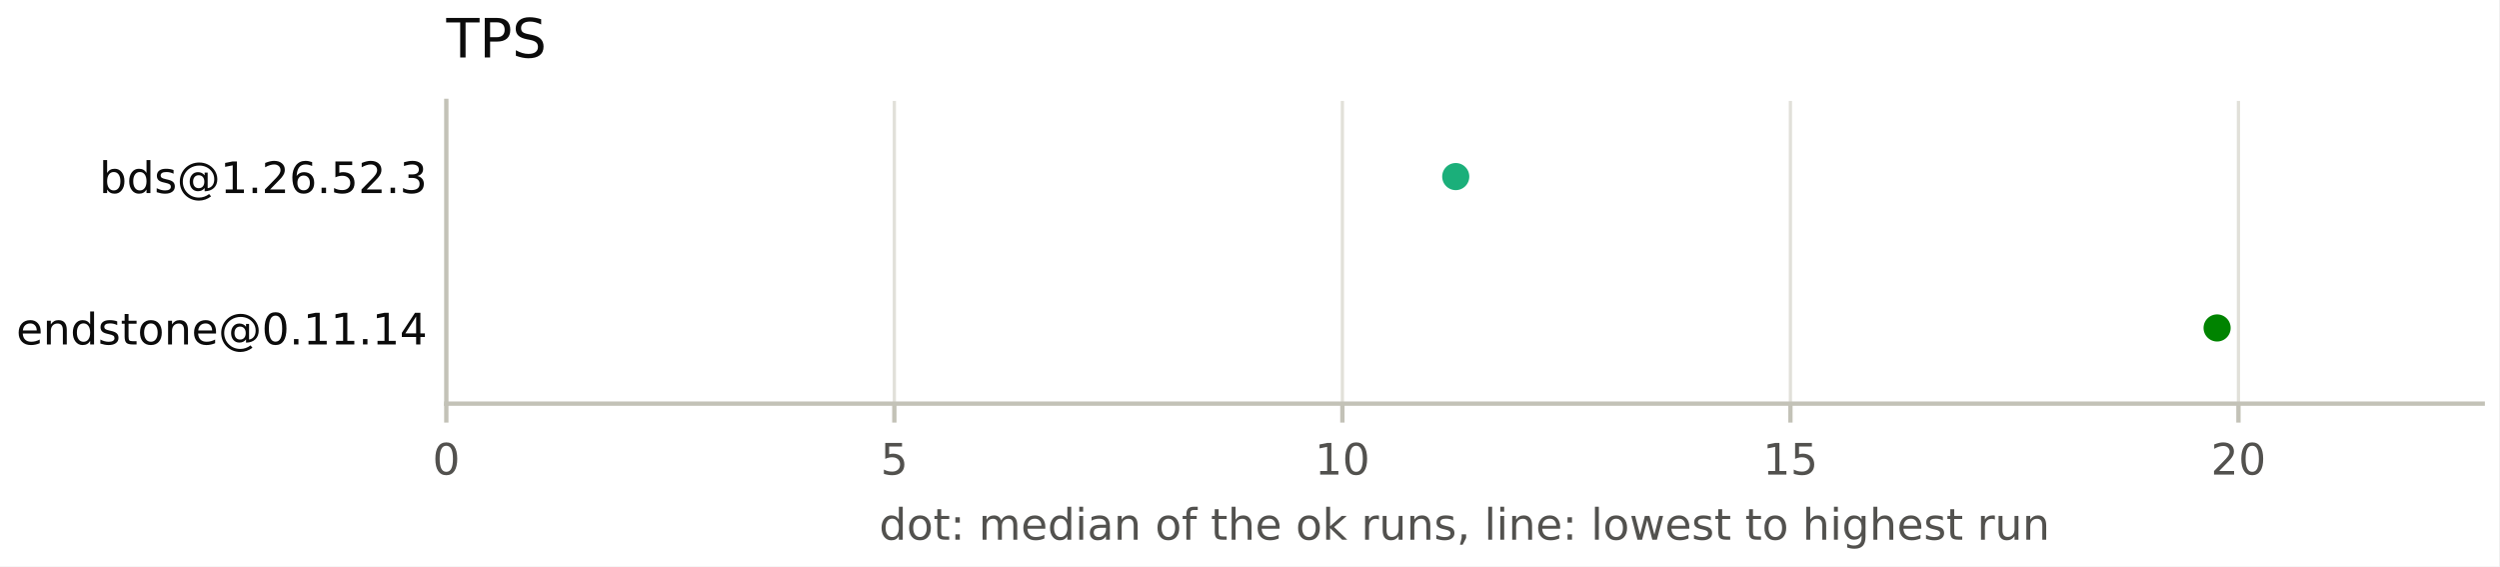
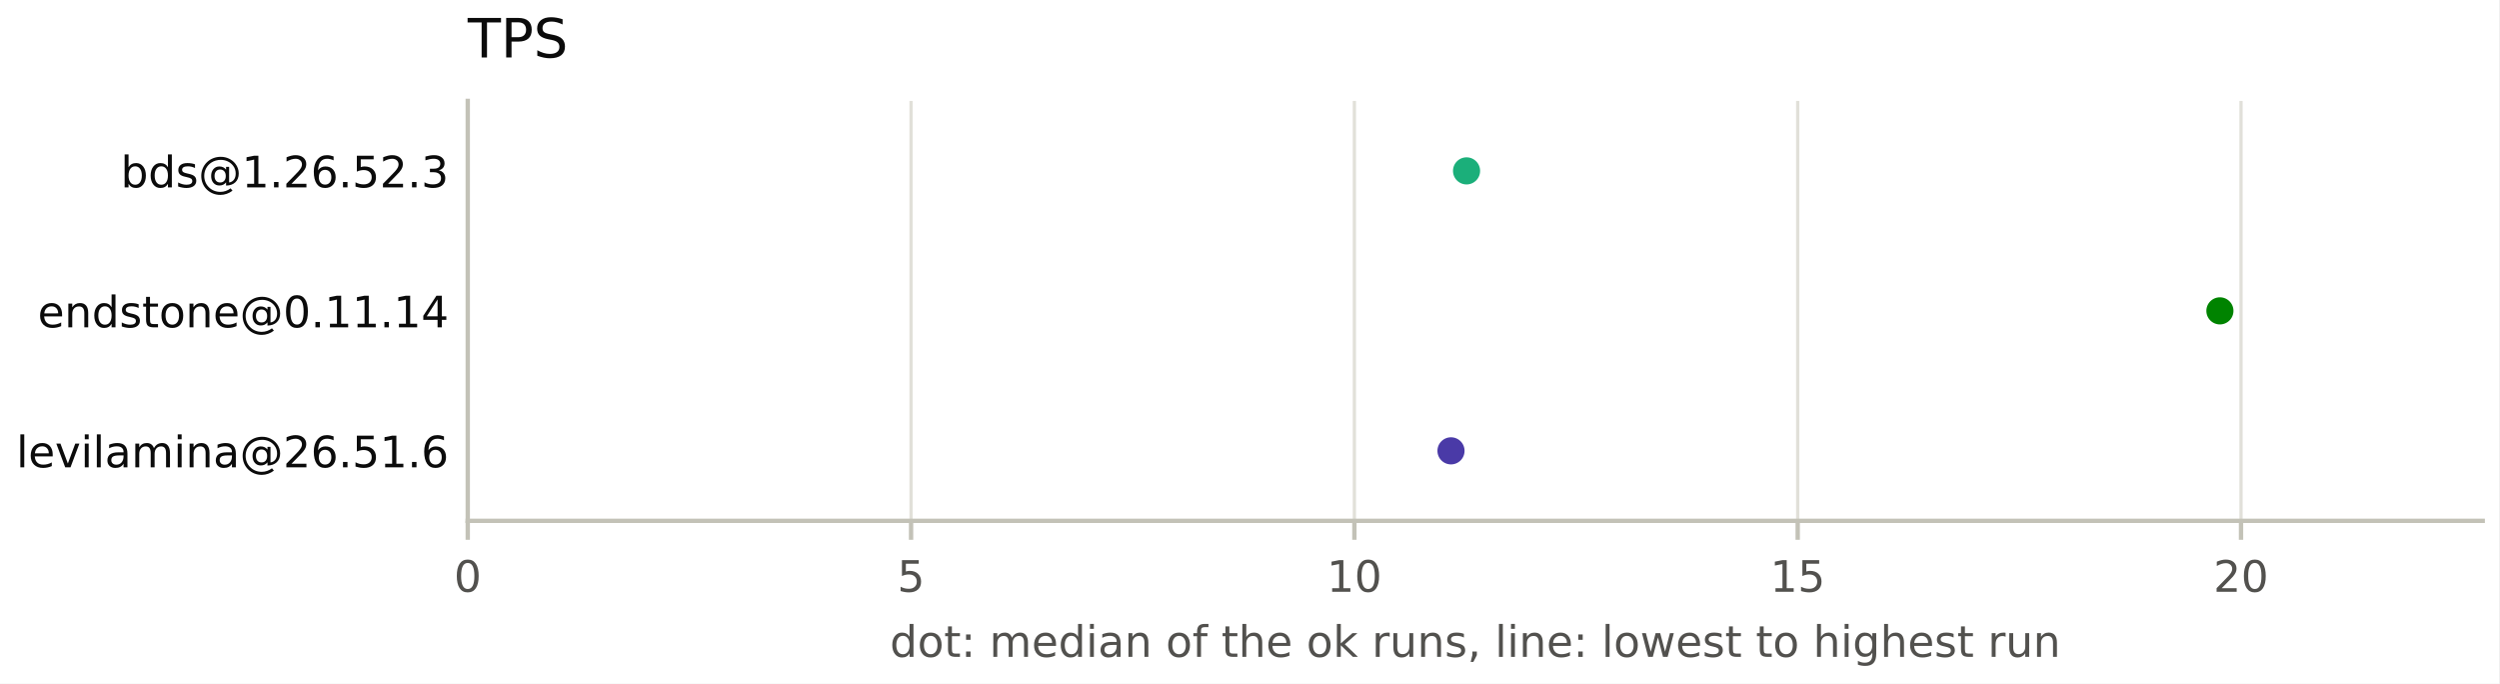
- <svg xmlns="http://www.w3.org/2000/svg" xmlns:xlink="http://www.w3.org/1999/xlink" width="460.8pt" height="104.4pt" viewBox="0 0 460.8 104.4" version="1.1">
+ <svg xmlns="http://www.w3.org/2000/svg" xmlns:xlink="http://www.w3.org/1999/xlink" width="460.8pt" height="126pt" viewBox="0 0 460.8 126" version="1.1">
  <defs>
    <style type="text/css">*{stroke-linejoin: round; stroke-linecap: butt}</style>
  </defs>
  <g id="figure_1">
    <g id="patch_1">
-       <path d="M 0 104.4  L 460.8 104.4  L 460.8 0  L 0 0  z " style="fill: #ffffff" />
+       <path d="M 0 126  L 460.8 126  L 460.8 0  L 0 0  z " style="fill: #ffffff" />
    </g>
    <g id="axes_1">
      <g id="patch_2">
-         <path d="M 82.298 74.399  L 457.8 74.399  L 457.8 18.598  L 82.298 18.598  z " style="fill: #ffffff" />
+         <path d="M 86.25 95.999  L 457.8 95.999  L 457.8 18.598  L 86.25 18.598  z " style="fill: #ffffff" />
      </g>
      <g id="matplotlib.axis_1">
        <g id="xtick_1">
          <g id="line2d_1">
-             <path d="M 82.298 74.399  L 82.298 18.598  " clip-path="url(#p529125903b)" style="fill: none; stroke: #e1e0d9; stroke-width: 0.6; stroke-linecap: square" />
+             <path d="M 86.25 95.999  L 86.25 18.598  " clip-path="url(#p8c8c2553b9)" style="fill: none; stroke: #e1e0d9; stroke-width: 0.6; stroke-linecap: square" />
          </g>
          <g id="line2d_2">
            <defs>
-               <path id="mbae6ccd039" d="M 0 0  L 0 3.5  " style="stroke: #c3c2b7; stroke-width: 0.8" />
+               <path id="m2bfcf1fc83" d="M 0 0  L 0 3.5  " style="stroke: #c3c2b7; stroke-width: 0.8" />
            </defs>
            <g>
-               <use xlink:href="#mbae6ccd039" x="82.298" y="74.399" style="fill: #c3c2b7; stroke: #c3c2b7; stroke-width: 0.8" />
+               <use xlink:href="#m2bfcf1fc83" x="86.25" y="95.999" style="fill: #c3c2b7; stroke: #c3c2b7; stroke-width: 0.8" />
            </g>
          </g>
          <g id="text_1">
-             <g style="fill: #52514e" transform="translate(79.75274 87.47726) scale(0.08 -0.08)">
+             <g style="fill: #52514e" transform="translate(83.70524 109.0773) scale(0.08 -0.08)">
              <defs>
                <path id="DejaVuSans-13" d="M 2034 4250  Q 1547 4250 1301 3770  Q 1056 3291 1056 2328  Q 1056 1369 1301 889  Q 1547 409 2034 409  Q 2525 409 2770 889  Q 3016 1369 3016 2328  Q 3016 3291 2770 3770  Q 2525 4250 2034 4250  z M 2034 4750  Q 2819 4750 3233 4129  Q 3647 3509 3647 2328  Q 3647 1150 3233 529  Q 2819 -91 2034 -91  Q 1250 -91 836 529  Q 422 1150 422 2328  Q 422 3509 836 4129  Q 1250 4750 2034 4750  z " transform="scale(0.015625)" />
              </defs>
              <use xlink:href="#DejaVuSans-13" />
            </g>
          </g>
        </g>
        <g id="xtick_2">
          <g id="line2d_3">
-             <path d="M 164.912 74.399  L 164.912 18.598  " clip-path="url(#p529125903b)" style="fill: none; stroke: #e1e0d9; stroke-width: 0.6; stroke-linecap: square" />
+             <path d="M 167.995 95.999  L 167.995 18.598  " clip-path="url(#p8c8c2553b9)" style="fill: none; stroke: #e1e0d9; stroke-width: 0.6; stroke-linecap: square" />
          </g>
          <g id="line2d_4">
            <g>
-               <use xlink:href="#mbae6ccd039" x="164.912" y="74.399" style="fill: #c3c2b7; stroke: #c3c2b7; stroke-width: 0.8" />
+               <use xlink:href="#m2bfcf1fc83" x="167.995" y="95.999" style="fill: #c3c2b7; stroke: #c3c2b7; stroke-width: 0.8" />
            </g>
          </g>
          <g id="text_2">
-             <g style="fill: #52514e" transform="translate(162.3671 87.47726) scale(0.08 -0.08)">
+             <g style="fill: #52514e" transform="translate(165.45 109.0773) scale(0.08 -0.08)">
              <defs>
                <path id="DejaVuSans-18" d="M 691 4666  L 3169 4666  L 3169 4134  L 1269 4134  L 1269 2991  Q 1406 3038 1543 3061  Q 1681 3084 1819 3084  Q 2600 3084 3056 2656  Q 3513 2228 3513 1497  Q 3513 744 3044 326  Q 2575 -91 1722 -91  Q 1428 -91 1123 -41  Q 819 9 494 109  L 494 744  Q 775 591 1075 516  Q 1375 441 1709 441  Q 2250 441 2565 725  Q 2881 1009 2881 1497  Q 2881 1984 2565 2268  Q 2250 2553 1709 2553  Q 1456 2553 1204 2497  Q 953 2441 691 2322  L 691 4666  z " transform="scale(0.015625)" />
              </defs>
              <use xlink:href="#DejaVuSans-18" />
            </g>
          </g>
        </g>
        <g id="xtick_3">
          <g id="line2d_5">
-             <path d="M 247.527 74.399  L 247.527 18.598  " clip-path="url(#p529125903b)" style="fill: none; stroke: #e1e0d9; stroke-width: 0.6; stroke-linecap: square" />
+             <path d="M 249.74 95.999  L 249.74 18.598  " clip-path="url(#p8c8c2553b9)" style="fill: none; stroke: #e1e0d9; stroke-width: 0.6; stroke-linecap: square" />
          </g>
          <g id="line2d_6">
            <g>
-               <use xlink:href="#mbae6ccd039" x="247.527" y="74.399" style="fill: #c3c2b7; stroke: #c3c2b7; stroke-width: 0.8" />
+               <use xlink:href="#m2bfcf1fc83" x="249.74" y="95.999" style="fill: #c3c2b7; stroke: #c3c2b7; stroke-width: 0.8" />
            </g>
          </g>
          <g id="text_3">
-             <g style="fill: #52514e" transform="translate(242.4365 87.47726) scale(0.08 -0.08)">
+             <g style="fill: #52514e" transform="translate(244.6499 109.0773) scale(0.08 -0.08)">
              <defs>
                <path id="DejaVuSans-14" d="M 794 531  L 1825 531  L 1825 4091  L 703 3866  L 703 4441  L 1819 4666  L 2450 4666  L 2450 531  L 3481 531  L 3481 0  L 794 0  L 794 531  z " transform="scale(0.015625)" />
              </defs>
              <use xlink:href="#DejaVuSans-14" />
              <use xlink:href="#DejaVuSans-13" transform="translate(63.625 0)" />
            </g>
          </g>
        </g>
        <g id="xtick_4">
          <g id="line2d_7">
-             <path d="M 330.141 74.399  L 330.141 18.598  " clip-path="url(#p529125903b)" style="fill: none; stroke: #e1e0d9; stroke-width: 0.6; stroke-linecap: square" />
+             <path d="M 331.485 95.999  L 331.485 18.598  " clip-path="url(#p8c8c2553b9)" style="fill: none; stroke: #e1e0d9; stroke-width: 0.6; stroke-linecap: square" />
          </g>
          <g id="line2d_8">
            <g>
-               <use xlink:href="#mbae6ccd039" x="330.141" y="74.399" style="fill: #c3c2b7; stroke: #c3c2b7; stroke-width: 0.8" />
+               <use xlink:href="#m2bfcf1fc83" x="331.485" y="95.999" style="fill: #c3c2b7; stroke: #c3c2b7; stroke-width: 0.8" />
            </g>
          </g>
          <g id="text_4">
-             <g style="fill: #52514e" transform="translate(325.0509 87.47726) scale(0.08 -0.08)">
+             <g style="fill: #52514e" transform="translate(326.3947 109.0773) scale(0.08 -0.08)">
              <use xlink:href="#DejaVuSans-14" />
              <use xlink:href="#DejaVuSans-18" transform="translate(63.625 0)" />
            </g>
          </g>
        </g>
        <g id="xtick_5">
          <g id="line2d_9">
-             <path d="M 412.755 74.399  L 412.755 18.598  " clip-path="url(#p529125903b)" style="fill: none; stroke: #e1e0d9; stroke-width: 0.6; stroke-linecap: square" />
+             <path d="M 413.229 95.999  L 413.229 18.598  " clip-path="url(#p8c8c2553b9)" style="fill: none; stroke: #e1e0d9; stroke-width: 0.6; stroke-linecap: square" />
          </g>
          <g id="line2d_10">
            <g>
-               <use xlink:href="#mbae6ccd039" x="412.755" y="74.399" style="fill: #c3c2b7; stroke: #c3c2b7; stroke-width: 0.8" />
+               <use xlink:href="#m2bfcf1fc83" x="413.229" y="95.999" style="fill: #c3c2b7; stroke: #c3c2b7; stroke-width: 0.8" />
            </g>
          </g>
          <g id="text_5">
-             <g style="fill: #52514e" transform="translate(407.6653 87.47726) scale(0.08 -0.08)">
+             <g style="fill: #52514e" transform="translate(408.1395 109.0773) scale(0.08 -0.08)">
              <defs>
                <path id="DejaVuSans-15" d="M 1228 531  L 3431 531  L 3431 0  L 469 0  L 469 531  Q 828 903 1448 1529  Q 2069 2156 2228 2338  Q 2531 2678 2651 2914  Q 2772 3150 2772 3378  Q 2772 3750 2511 3984  Q 2250 4219 1831 4219  Q 1534 4219 1204 4116  Q 875 4013 500 3803  L 500 4441  Q 881 4594 1212 4672  Q 1544 4750 1819 4750  Q 2544 4750 2975 4387  Q 3406 4025 3406 3419  Q 3406 3131 3298 2873  Q 3191 2616 2906 2266  Q 2828 2175 2409 1742  Q 1991 1309 1228 531  z " transform="scale(0.015625)" />
              </defs>
              <use xlink:href="#DejaVuSans-15" />
              <use xlink:href="#DejaVuSans-13" transform="translate(63.625 0)" />
            </g>
          </g>
        </g>
        <g id="text_6">
-           <g style="fill: #52514e" transform="translate(162.1131 99.47789) scale(0.08 -0.08)">
+           <g style="fill: #52514e" transform="translate(164.0894 121.0779) scale(0.08 -0.08)">
            <defs>
              <path id="DejaVuSans-47" d="M 2906 2969  L 2906 4863  L 3481 4863  L 3481 0  L 2906 0  L 2906 525  Q 2725 213 2448 61  Q 2172 -91 1784 -91  Q 1150 -91 751 415  Q 353 922 353 1747  Q 353 2572 751 3078  Q 1150 3584 1784 3584  Q 2172 3584 2448 3432  Q 2725 3281 2906 2969  z M 947 1747  Q 947 1113 1208 752  Q 1469 391 1925 391  Q 2381 391 2643 752  Q 2906 1113 2906 1747  Q 2906 2381 2643 2742  Q 2381 3103 1925 3103  Q 1469 3103 1208 2742  Q 947 2381 947 1747  z " transform="scale(0.015625)" />
              <path id="DejaVuSans-52" d="M 1959 3097  Q 1497 3097 1228 2736  Q 959 2375 959 1747  Q 959 1119 1226 758  Q 1494 397 1959 397  Q 2419 397 2687 759  Q 2956 1122 2956 1747  Q 2956 2369 2687 2733  Q 2419 3097 1959 3097  z M 1959 3584  Q 2709 3584 3137 3096  Q 3566 2609 3566 1747  Q 3566 888 3137 398  Q 2709 -91 1959 -91  Q 1206 -91 779 398  Q 353 888 353 1747  Q 353 2609 779 3096  Q 1206 3584 1959 3584  z " transform="scale(0.015625)" />
              <path id="DejaVuSans-57" d="M 1172 4494  L 1172 3500  L 2356 3500  L 2356 3053  L 1172 3053  L 1172 1153  Q 1172 725 1289 603  Q 1406 481 1766 481  L 2356 481  L 2356 0  L 1766 0  Q 1100 0 847 248  Q 594 497 594 1153  L 594 3053  L 172 3053  L 172 3500  L 594 3500  L 594 4494  L 1172 4494  z " transform="scale(0.015625)" />
              <path id="DejaVuSans-1d" d="M 750 794  L 1409 794  L 1409 0  L 750 0  L 750 794  z M 750 3309  L 1409 3309  L 1409 2516  L 750 2516  L 750 3309  z " transform="scale(0.015625)" />
              <path id="DejaVuSans-3" transform="scale(0.015625)" />
              <path id="DejaVuSans-50" d="M 3328 2828  Q 3544 3216 3844 3400  Q 4144 3584 4550 3584  Q 5097 3584 5394 3201  Q 5691 2819 5691 2113  L 5691 0  L 5113 0  L 5113 2094  Q 5113 2597 4934 2840  Q 4756 3084 4391 3084  Q 3944 3084 3684 2787  Q 3425 2491 3425 1978  L 3425 0  L 2847 0  L 2847 2094  Q 2847 2600 2669 2842  Q 2491 3084 2119 3084  Q 1678 3084 1418 2786  Q 1159 2488 1159 1978  L 1159 0  L 581 0  L 581 3500  L 1159 3500  L 1159 2956  Q 1356 3278 1631 3431  Q 1906 3584 2284 3584  Q 2666 3584 2933 3390  Q 3200 3197 3328 2828  z " transform="scale(0.015625)" />
              <path id="DejaVuSans-48" d="M 3597 1894  L 3597 1613  L 953 1613  Q 991 1019 1311 708  Q 1631 397 2203 397  Q 2534 397 2845 478  Q 3156 559 3463 722  L 3463 178  Q 3153 47 2828 -22  Q 2503 -91 2169 -91  Q 1331 -91 842 396  Q 353 884 353 1716  Q 353 2575 817 3079  Q 1281 3584 2069 3584  Q 2775 3584 3186 3129  Q 3597 2675 3597 1894  z M 3022 2063  Q 3016 2534 2758 2815  Q 2500 3097 2075 3097  Q 1594 3097 1305 2825  Q 1016 2553 972 2059  L 3022 2063  z " transform="scale(0.015625)" />
              <path id="DejaVuSans-4c" d="M 603 3500  L 1178 3500  L 1178 0  L 603 0  L 603 3500  z M 603 4863  L 1178 4863  L 1178 4134  L 603 4134  L 603 4863  z " transform="scale(0.015625)" />
              <path id="DejaVuSans-44" d="M 2194 1759  Q 1497 1759 1228 1600  Q 959 1441 959 1056  Q 959 750 1161 570  Q 1363 391 1709 391  Q 2188 391 2477 730  Q 2766 1069 2766 1631  L 2766 1759  L 2194 1759  z M 3341 1997  L 3341 0  L 2766 0  L 2766 531  Q 2569 213 2275 61  Q 1981 -91 1556 -91  Q 1019 -91 701 211  Q 384 513 384 1019  Q 384 1609 779 1909  Q 1175 2209 1959 2209  L 2766 2209  L 2766 2266  Q 2766 2663 2505 2880  Q 2244 3097 1772 3097  Q 1472 3097 1187 3025  Q 903 2953 641 2809  L 641 3341  Q 956 3463 1253 3523  Q 1550 3584 1831 3584  Q 2591 3584 2966 3190  Q 3341 2797 3341 1997  z " transform="scale(0.015625)" />
              <path id="DejaVuSans-51" d="M 3513 2113  L 3513 0  L 2938 0  L 2938 2094  Q 2938 2591 2744 2837  Q 2550 3084 2163 3084  Q 1697 3084 1428 2787  Q 1159 2491 1159 1978  L 1159 0  L 581 0  L 581 3500  L 1159 3500  L 1159 2956  Q 1366 3272 1645 3428  Q 1925 3584 2291 3584  Q 2894 3584 3203 3211  Q 3513 2838 3513 2113  z " transform="scale(0.015625)" />
              <path id="DejaVuSans-49" d="M 2375 4863  L 2375 4384  L 1825 4384  Q 1516 4384 1395 4259  Q 1275 4134 1275 3809  L 1275 3500  L 2222 3500  L 2222 3053  L 1275 3053  L 1275 0  L 697 0  L 697 3053  L 147 3053  L 147 3500  L 697 3500  L 697 3744  Q 697 4328 969 4595  Q 1241 4863 1831 4863  L 2375 4863  z " transform="scale(0.015625)" />
              <path id="DejaVuSans-4b" d="M 3513 2113  L 3513 0  L 2938 0  L 2938 2094  Q 2938 2591 2744 2837  Q 2550 3084 2163 3084  Q 1697 3084 1428 2787  Q 1159 2491 1159 1978  L 1159 0  L 581 0  L 581 4863  L 1159 4863  L 1159 2956  Q 1366 3272 1645 3428  Q 1925 3584 2291 3584  Q 2894 3584 3203 3211  Q 3513 2838 3513 2113  z " transform="scale(0.015625)" />
              <path id="DejaVuSans-4e" d="M 581 4863  L 1159 4863  L 1159 1991  L 2875 3500  L 3609 3500  L 1753 1863  L 3688 0  L 2938 0  L 1159 1709  L 1159 0  L 581 0  L 581 4863  z " transform="scale(0.015625)" />
              <path id="DejaVuSans-55" d="M 2631 2963  Q 2534 3019 2420 3045  Q 2306 3072 2169 3072  Q 1681 3072 1420 2755  Q 1159 2438 1159 1844  L 1159 0  L 581 0  L 581 3500  L 1159 3500  L 1159 2956  Q 1341 3275 1631 3429  Q 1922 3584 2338 3584  Q 2397 3584 2469 3576  Q 2541 3569 2628 3553  L 2631 2963  z " transform="scale(0.015625)" />
              <path id="DejaVuSans-58" d="M 544 1381  L 544 3500  L 1119 3500  L 1119 1403  Q 1119 906 1312 657  Q 1506 409 1894 409  Q 2359 409 2629 706  Q 2900 1003 2900 1516  L 2900 3500  L 3475 3500  L 3475 0  L 2900 0  L 2900 538  Q 2691 219 2414 64  Q 2138 -91 1772 -91  Q 1169 -91 856 284  Q 544 659 544 1381  z M 1991 3584  L 1991 3584  z " transform="scale(0.015625)" />
              <path id="DejaVuSans-56" d="M 2834 3397  L 2834 2853  Q 2591 2978 2328 3040  Q 2066 3103 1784 3103  Q 1356 3103 1142 2972  Q 928 2841 928 2578  Q 928 2378 1081 2264  Q 1234 2150 1697 2047  L 1894 2003  Q 2506 1872 2764 1633  Q 3022 1394 3022 966  Q 3022 478 2636 193  Q 2250 -91 1575 -91  Q 1294 -91 989 -36  Q 684 19 347 128  L 347 722  Q 666 556 975 473  Q 1284 391 1588 391  Q 1994 391 2212 530  Q 2431 669 2431 922  Q 2431 1156 2273 1281  Q 2116 1406 1581 1522  L 1381 1569  Q 847 1681 609 1914  Q 372 2147 372 2553  Q 372 3047 722 3315  Q 1072 3584 1716 3584  Q 2034 3584 2315 3537  Q 2597 3491 2834 3397  z " transform="scale(0.015625)" />
              <path id="DejaVuSans-f" d="M 750 794  L 1409 794  L 1409 256  L 897 -744  L 494 -744  L 750 256  L 750 794  z " transform="scale(0.015625)" />
              <path id="DejaVuSans-4f" d="M 603 4863  L 1178 4863  L 1178 0  L 603 0  L 603 4863  z " transform="scale(0.015625)" />
              <path id="DejaVuSans-5a" d="M 269 3500  L 844 3500  L 1563 769  L 2278 3500  L 2956 3500  L 3675 769  L 4391 3500  L 4966 3500  L 4050 0  L 3372 0  L 2619 2869  L 1863 0  L 1184 0  L 269 3500  z " transform="scale(0.015625)" />
              <path id="DejaVuSans-4a" d="M 2906 1791  Q 2906 2416 2648 2759  Q 2391 3103 1925 3103  Q 1463 3103 1205 2759  Q 947 2416 947 1791  Q 947 1169 1205 825  Q 1463 481 1925 481  Q 2391 481 2648 825  Q 2906 1169 2906 1791  z M 3481 434  Q 3481 -459 3084 -895  Q 2688 -1331 1869 -1331  Q 1566 -1331 1297 -1286  Q 1028 -1241 775 -1147  L 775 -588  Q 1028 -725 1275 -790  Q 1522 -856 1778 -856  Q 2344 -856 2625 -561  Q 2906 -266 2906 331  L 2906 616  Q 2728 306 2450 153  Q 2172 0 1784 0  Q 1141 0 747 490  Q 353 981 353 1791  Q 353 2603 747 3093  Q 1141 3584 1784 3584  Q 2172 3584 2450 3431  Q 2728 3278 2906 2969  L 2906 3500  L 3481 3500  L 3481 434  z " transform="scale(0.015625)" />
            </defs>
            <use xlink:href="#DejaVuSans-47" />
            <use xlink:href="#DejaVuSans-52" transform="translate(63.48438 0)" />
            <use xlink:href="#DejaVuSans-57" transform="translate(124.6719 0)" />
            <use xlink:href="#DejaVuSans-1d" transform="translate(163.875 0)" />
            <use xlink:href="#DejaVuSans-3" transform="translate(197.5625 0)" />
            <use xlink:href="#DejaVuSans-50" transform="translate(229.3438 0)" />
            <use xlink:href="#DejaVuSans-48" transform="translate(326.75 0)" />
            <use xlink:href="#DejaVuSans-47" transform="translate(388.2812 0)" />
            <use xlink:href="#DejaVuSans-4c" transform="translate(451.7656 0)" />
            <use xlink:href="#DejaVuSans-44" transform="translate(479.5469 0)" />
            <use xlink:href="#DejaVuSans-51" transform="translate(540.8281 0)" />
            <use xlink:href="#DejaVuSans-3" transform="translate(604.2031 0)" />
            <use xlink:href="#DejaVuSans-52" transform="translate(635.9844 0)" />
            <use xlink:href="#DejaVuSans-49" transform="translate(697.1719 0)" />
            <use xlink:href="#DejaVuSans-3" transform="translate(732.375 0)" />
            <use xlink:href="#DejaVuSans-57" transform="translate(764.1562 0)" />
            <use xlink:href="#DejaVuSans-4b" transform="translate(803.3594 0)" />
            <use xlink:href="#DejaVuSans-48" transform="translate(866.7344 0)" />
            <use xlink:href="#DejaVuSans-3" transform="translate(928.2656 0)" />
            <use xlink:href="#DejaVuSans-52" transform="translate(960.0469 0)" />
            <use xlink:href="#DejaVuSans-4e" transform="translate(1021.234 0)" />
            <use xlink:href="#DejaVuSans-3" transform="translate(1079.141 0)" />
            <use xlink:href="#DejaVuSans-55" transform="translate(1110.922 0)" />
            <use xlink:href="#DejaVuSans-58" transform="translate(1152.031 0)" />
            <use xlink:href="#DejaVuSans-51" transform="translate(1215.406 0)" />
            <use xlink:href="#DejaVuSans-56" transform="translate(1278.781 0)" />
            <use xlink:href="#DejaVuSans-f" transform="translate(1330.875 0)" />
            <use xlink:href="#DejaVuSans-3" transform="translate(1362.656 0)" />
            <use xlink:href="#DejaVuSans-4f" transform="translate(1394.438 0)" />
            <use xlink:href="#DejaVuSans-4c" transform="translate(1422.219 0)" />
            <use xlink:href="#DejaVuSans-51" transform="translate(1450 0)" />
            <use xlink:href="#DejaVuSans-48" transform="translate(1513.375 0)" />
            <use xlink:href="#DejaVuSans-1d" transform="translate(1574.906 0)" />
            <use xlink:href="#DejaVuSans-3" transform="translate(1608.594 0)" />
            <use xlink:href="#DejaVuSans-4f" transform="translate(1640.375 0)" />
            <use xlink:href="#DejaVuSans-52" transform="translate(1668.156 0)" />
            <use xlink:href="#DejaVuSans-5a" transform="translate(1729.344 0)" />
            <use xlink:href="#DejaVuSans-48" transform="translate(1811.125 0)" />
            <use xlink:href="#DejaVuSans-56" transform="translate(1872.656 0)" />
            <use xlink:href="#DejaVuSans-57" transform="translate(1924.75 0)" />
            <use xlink:href="#DejaVuSans-3" transform="translate(1963.953 0)" />
            <use xlink:href="#DejaVuSans-57" transform="translate(1995.734 0)" />
            <use xlink:href="#DejaVuSans-52" transform="translate(2034.938 0)" />
            <use xlink:href="#DejaVuSans-3" transform="translate(2096.125 0)" />
            <use xlink:href="#DejaVuSans-4b" transform="translate(2127.906 0)" />
            <use xlink:href="#DejaVuSans-4c" transform="translate(2191.281 0)" />
            <use xlink:href="#DejaVuSans-4a" transform="translate(2219.062 0)" />
            <use xlink:href="#DejaVuSans-4b" transform="translate(2282.547 0)" />
            <use xlink:href="#DejaVuSans-48" transform="translate(2345.922 0)" />
            <use xlink:href="#DejaVuSans-56" transform="translate(2407.453 0)" />
            <use xlink:href="#DejaVuSans-57" transform="translate(2459.547 0)" />
            <use xlink:href="#DejaVuSans-3" transform="translate(2498.75 0)" />
            <use xlink:href="#DejaVuSans-55" transform="translate(2530.531 0)" />
            <use xlink:href="#DejaVuSans-58" transform="translate(2571.641 0)" />
            <use xlink:href="#DejaVuSans-51" transform="translate(2635.016 0)" />
          </g>
        </g>
      </g>
      <g id="matplotlib.axis_2">
        <g id="ytick_1">
          <g id="line2d_11" />
          <g id="text_7">
-             <g style="fill: #0b0b0b" transform="translate(18.30524 35.58758) scale(0.08 -0.08)">
+             <g style="fill: #0b0b0b" transform="translate(22.25774 34.53748) scale(0.08 -0.08)">
              <defs>
                <path id="DejaVuSans-45" d="M 3116 1747  Q 3116 2381 2855 2742  Q 2594 3103 2138 3103  Q 1681 3103 1420 2742  Q 1159 2381 1159 1747  Q 1159 1113 1420 752  Q 1681 391 2138 391  Q 2594 391 2855 752  Q 3116 1113 3116 1747  z M 1159 2969  Q 1341 3281 1617 3432  Q 1894 3584 2278 3584  Q 2916 3584 3314 3078  Q 3713 2572 3713 1747  Q 3713 922 3314 415  Q 2916 -91 2278 -91  Q 1894 -91 1617 61  Q 1341 213 1159 525  L 1159 0  L 581 0  L 581 4863  L 1159 4863  L 1159 2969  z " transform="scale(0.015625)" />
                <path id="DejaVuSans-23" d="M 2381 1678  Q 2381 1231 2603 976  Q 2825 722 3213 722  Q 3597 722 3817 978  Q 4038 1234 4038 1678  Q 4038 2116 3813 2373  Q 3588 2631 3206 2631  Q 2828 2631 2604 2375  Q 2381 2119 2381 1678  z M 4084 744  Q 3897 503 3655 389  Q 3413 275 3091 275  Q 2553 275 2217 664  Q 1881 1053 1881 1678  Q 1881 2303 2218 2693  Q 2556 3084 3091 3084  Q 3413 3084 3656 2967  Q 3900 2850 4084 2613  L 4084 3022  L 4531 3022  L 4531 722  Q 4988 791 5245 1139  Q 5503 1488 5503 2041  Q 5503 2375 5404 2669  Q 5306 2963 5106 3213  Q 4781 3622 4314 3839  Q 3847 4056 3297 4056  Q 2913 4056 2559 3954  Q 2206 3853 1906 3653  Q 1416 3334 1139 2817  Q 863 2300 863 1697  Q 863 1200 1042 765  Q 1222 331 1563 0  Q 1891 -325 2322 -495  Q 2753 -666 3244 -666  Q 3647 -666 4036 -530  Q 4425 -394 4750 -141  L 5031 -488  Q 4641 -791 4180 -952  Q 3719 -1113 3244 -1113  Q 2666 -1113 2153 -908  Q 1641 -703 1241 -313  Q 841 78 631 592  Q 422 1106 422 1697  Q 422 2266 634 2781  Q 847 3297 1241 3688  Q 1644 4084 2172 4295  Q 2700 4506 3291 4506  Q 3953 4506 4520 4234  Q 5088 3963 5472 3463  Q 5706 3156 5829 2797  Q 5953 2438 5953 2053  Q 5953 1231 5456 756  Q 4959 281 4084 263  L 4084 744  z " transform="scale(0.015625)" />
                <path id="DejaVuSans-11" d="M 684 794  L 1344 794  L 1344 0  L 684 0  L 684 794  z " transform="scale(0.015625)" />
                <path id="DejaVuSans-19" d="M 2113 2584  Q 1688 2584 1439 2293  Q 1191 2003 1191 1497  Q 1191 994 1439 701  Q 1688 409 2113 409  Q 2538 409 2786 701  Q 3034 994 3034 1497  Q 3034 2003 2786 2293  Q 2538 2584 2113 2584  z M 3366 4563  L 3366 3988  Q 3128 4100 2886 4159  Q 2644 4219 2406 4219  Q 1781 4219 1451 3797  Q 1122 3375 1075 2522  Q 1259 2794 1537 2939  Q 1816 3084 2150 3084  Q 2853 3084 3261 2657  Q 3669 2231 3669 1497  Q 3669 778 3244 343  Q 2819 -91 2113 -91  Q 1303 -91 875 529  Q 447 1150 447 2328  Q 447 3434 972 4092  Q 1497 4750 2381 4750  Q 2619 4750 2861 4703  Q 3103 4656 3366 4563  z " transform="scale(0.015625)" />
                <path id="DejaVuSans-16" d="M 2597 2516  Q 3050 2419 3304 2112  Q 3559 1806 3559 1356  Q 3559 666 3084 287  Q 2609 -91 1734 -91  Q 1441 -91 1130 -33  Q 819 25 488 141  L 488 750  Q 750 597 1062 519  Q 1375 441 1716 441  Q 2309 441 2620 675  Q 2931 909 2931 1356  Q 2931 1769 2642 2001  Q 2353 2234 1838 2234  L 1294 2234  L 1294 2753  L 1863 2753  Q 2328 2753 2575 2939  Q 2822 3125 2822 3475  Q 2822 3834 2567 4026  Q 2313 4219 1838 4219  Q 1578 4219 1281 4162  Q 984 4106 628 3988  L 628 4550  Q 988 4650 1302 4700  Q 1616 4750 1894 4750  Q 2613 4750 3031 4423  Q 3450 4097 3450 3541  Q 3450 3153 3228 2886  Q 3006 2619 2597 2516  z " transform="scale(0.015625)" />
              </defs>
              <use xlink:href="#DejaVuSans-45" />
              <use xlink:href="#DejaVuSans-47" transform="translate(63.48438 0)" />
              <use xlink:href="#DejaVuSans-56" transform="translate(126.9688 0)" />
              <use xlink:href="#DejaVuSans-23" transform="translate(179.0625 0)" />
              <use xlink:href="#DejaVuSans-14" transform="translate(279.0625 0)" />
              <use xlink:href="#DejaVuSans-11" transform="translate(342.6875 0)" />
              <use xlink:href="#DejaVuSans-15" transform="translate(374.4688 0)" />
              <use xlink:href="#DejaVuSans-19" transform="translate(438.0938 0)" />
              <use xlink:href="#DejaVuSans-11" transform="translate(501.7188 0)" />
              <use xlink:href="#DejaVuSans-18" transform="translate(533.5 0)" />
              <use xlink:href="#DejaVuSans-15" transform="translate(597.125 0)" />
              <use xlink:href="#DejaVuSans-11" transform="translate(660.75 0)" />
              <use xlink:href="#DejaVuSans-16" transform="translate(692.5312 0)" />
            </g>
          </g>
        </g>
        <g id="ytick_2">
          <g id="line2d_12" />
          <g id="text_8">
-             <g style="fill: #0b0b0b" transform="translate(3.00024 63.4882) scale(0.08 -0.08)">
+             <g style="fill: #0b0b0b" transform="translate(6.95274 60.33789) scale(0.08 -0.08)">
              <defs>
                <path id="DejaVuSans-17" d="M 2419 4116  L 825 1625  L 2419 1625  L 2419 4116  z M 2253 4666  L 3047 4666  L 3047 1625  L 3713 1625  L 3713 1100  L 3047 1100  L 3047 0  L 2419 0  L 2419 1100  L 313 1100  L 313 1709  L 2253 4666  z " transform="scale(0.015625)" />
              </defs>
              <use xlink:href="#DejaVuSans-48" />
              <use xlink:href="#DejaVuSans-51" transform="translate(61.53125 0)" />
              <use xlink:href="#DejaVuSans-47" transform="translate(124.9062 0)" />
              <use xlink:href="#DejaVuSans-56" transform="translate(188.3906 0)" />
              <use xlink:href="#DejaVuSans-57" transform="translate(240.4844 0)" />
              <use xlink:href="#DejaVuSans-52" transform="translate(279.6875 0)" />
              <use xlink:href="#DejaVuSans-51" transform="translate(340.875 0)" />
              <use xlink:href="#DejaVuSans-48" transform="translate(404.25 0)" />
              <use xlink:href="#DejaVuSans-23" transform="translate(465.7812 0)" />
              <use xlink:href="#DejaVuSans-13" transform="translate(565.7812 0)" />
              <use xlink:href="#DejaVuSans-11" transform="translate(629.4062 0)" />
              <use xlink:href="#DejaVuSans-14" transform="translate(661.1875 0)" />
              <use xlink:href="#DejaVuSans-14" transform="translate(724.8125 0)" />
              <use xlink:href="#DejaVuSans-11" transform="translate(788.4375 0)" />
              <use xlink:href="#DejaVuSans-14" transform="translate(820.2188 0)" />
              <use xlink:href="#DejaVuSans-17" transform="translate(883.8438 0)" />
            </g>
          </g>
        </g>
+         <g id="ytick_3">
+           <g id="line2d_13" />
+           <g id="text_9">
+             <g style="fill: #0b0b0b" transform="translate(3.00024 86.1383) scale(0.08 -0.08)">
+               <defs>
+                 <path id="DejaVuSans-59" d="M 191 3500  L 800 3500  L 1894 563  L 2988 3500  L 3597 3500  L 2284 0  L 1503 0  L 191 3500  z " transform="scale(0.015625)" />
+               </defs>
+               <use xlink:href="#DejaVuSans-4f" />
+               <use xlink:href="#DejaVuSans-48" transform="translate(27.78125 0)" />
+               <use xlink:href="#DejaVuSans-59" transform="translate(89.3125 0)" />
+               <use xlink:href="#DejaVuSans-4c" transform="translate(148.5 0)" />
+               <use xlink:href="#DejaVuSans-4f" transform="translate(176.2812 0)" />
+               <use xlink:href="#DejaVuSans-44" transform="translate(204.0625 0)" />
+               <use xlink:href="#DejaVuSans-50" transform="translate(265.3438 0)" />
+               <use xlink:href="#DejaVuSans-4c" transform="translate(362.75 0)" />
+               <use xlink:href="#DejaVuSans-51" transform="translate(390.5312 0)" />
+               <use xlink:href="#DejaVuSans-44" transform="translate(453.9062 0)" />
+               <use xlink:href="#DejaVuSans-23" transform="translate(515.1875 0)" />
+               <use xlink:href="#DejaVuSans-15" transform="translate(615.1875 0)" />
+               <use xlink:href="#DejaVuSans-19" transform="translate(678.8125 0)" />
+               <use xlink:href="#DejaVuSans-11" transform="translate(742.4375 0)" />
+               <use xlink:href="#DejaVuSans-18" transform="translate(774.2188 0)" />
+               <use xlink:href="#DejaVuSans-14" transform="translate(837.8438 0)" />
+               <use xlink:href="#DejaVuSans-11" transform="translate(901.4688 0)" />
+               <use xlink:href="#DejaVuSans-19" transform="translate(933.25 0)" />
+             </g>
+           </g>
+         </g>
      </g>
      <g id="LineCollection_1">
-         <path d="M 268.43 32.548  L 268.43 32.548  " clip-path="url(#p529125903b)" style="fill: none; stroke: #1baf7a; stroke-width: 1.5" />
-       </g>
-       <g id="line2d_13">
-         <defs>
-           <path id="m4977f12f60" d="M 0 3  C 0.796 3 1.559 2.684 2.121 2.121  C 2.684 1.559 3 0.796 3 0  C 3 -0.796 2.684 -1.559 2.121 -2.121  C 1.559 -2.684 0.796 -3 0 -3  C -0.796 -3 -1.559 -2.684 -2.121 -2.121  C -2.684 -1.559 -3 -0.796 -3 0  C -3 0.796 -2.684 1.559 -2.121 2.121  C -1.559 2.684 -0.796 3 0 3  z " style="stroke: #ffffff" />
-         </defs>
-         <g clip-path="url(#p529125903b)">
-           <use xlink:href="#m4977f12f60" x="268.43" y="32.548" style="fill: #1baf7a; stroke: #ffffff" />
-         </g>
-       </g>
-       <g id="LineCollection_2">
-         <path d="M 408.821 60.449  L 408.821 60.449  " clip-path="url(#p529125903b)" style="fill: none; stroke: #008300; stroke-width: 1.5" />
+         <path d="M 270.423 31.498  L 270.423 31.498  " clip-path="url(#p8c8c2553b9)" style="fill: none; stroke: #1baf7a; stroke-width: 1.5" />
      </g>
      <g id="line2d_14">
        <defs>
-           <path id="mf7fbac1bdc" d="M 0 3  C 0.796 3 1.559 2.684 2.121 2.121  C 2.684 1.559 3 0.796 3 0  C 3 -0.796 2.684 -1.559 2.121 -2.121  C 1.559 -2.684 0.796 -3 0 -3  C -0.796 -3 -1.559 -2.684 -2.121 -2.121  C -2.684 -1.559 -3 -0.796 -3 0  C -3 0.796 -2.684 1.559 -2.121 2.121  C -1.559 2.684 -0.796 3 0 3  z " style="stroke: #ffffff" />
+           <path id="m6eb9bb15af" d="M 0 3  C 0.796 3 1.559 2.684 2.121 2.121  C 2.684 1.559 3 0.796 3 0  C 3 -0.796 2.684 -1.559 2.121 -2.121  C 1.559 -2.684 0.796 -3 0 -3  C -0.796 -3 -1.559 -2.684 -2.121 -2.121  C -2.684 -1.559 -3 -0.796 -3 0  C -3 0.796 -2.684 1.559 -2.121 2.121  C -1.559 2.684 -0.796 3 0 3  z " style="stroke: #ffffff" />
        </defs>
-         <g clip-path="url(#p529125903b)">
-           <use xlink:href="#mf7fbac1bdc" x="408.821" y="60.449" style="fill: #008300; stroke: #ffffff" />
+         <g clip-path="url(#p8c8c2553b9)">
+           <use xlink:href="#m6eb9bb15af" x="270.423" y="31.498" style="fill: #1baf7a; stroke: #ffffff" />
+         </g>
+       </g>
+       <g id="LineCollection_2">
+         <path d="M 409.337 57.299  L 409.337 57.299  " clip-path="url(#p8c8c2553b9)" style="fill: none; stroke: #008300; stroke-width: 1.5" />
+       </g>
+       <g id="line2d_15">
+         <defs>
+           <path id="m17099dc418" d="M 0 3  C 0.796 3 1.559 2.684 2.121 2.121  C 2.684 1.559 3 0.796 3 0  C 3 -0.796 2.684 -1.559 2.121 -2.121  C 1.559 -2.684 0.796 -3 0 -3  C -0.796 -3 -1.559 -2.684 -2.121 -2.121  C -2.684 -1.559 -3 -0.796 -3 0  C -3 0.796 -2.684 1.559 -2.121 2.121  C -1.559 2.684 -0.796 3 0 3  z " style="stroke: #ffffff" />
+         </defs>
+         <g clip-path="url(#p8c8c2553b9)">
+           <use xlink:href="#m17099dc418" x="409.337" y="57.299" style="fill: #008300; stroke: #ffffff" />
+         </g>
+       </g>
+       <g id="LineCollection_3">
+         <path d="M 267.555 83.099  L 267.555 83.099  " clip-path="url(#p8c8c2553b9)" style="fill: none; stroke: #4a3aa7; stroke-width: 1.5" />
+       </g>
+       <g id="line2d_16">
+         <defs>
+           <path id="md925949985" d="M 0 3  C 0.796 3 1.559 2.684 2.121 2.121  C 2.684 1.559 3 0.796 3 0  C 3 -0.796 2.684 -1.559 2.121 -2.121  C 1.559 -2.684 0.796 -3 0 -3  C -0.796 -3 -1.559 -2.684 -2.121 -2.121  C -2.684 -1.559 -3 -0.796 -3 0  C -3 0.796 -2.684 1.559 -2.121 2.121  C -1.559 2.684 -0.796 3 0 3  z " style="stroke: #ffffff" />
+         </defs>
+         <g clip-path="url(#p8c8c2553b9)">
+           <use xlink:href="#md925949985" x="267.555" y="83.099" style="fill: #4a3aa7; stroke: #ffffff" />
        </g>
      </g>
      <g id="patch_3">
-         <path d="M 82.298 74.399  L 82.298 18.598  " style="fill: none; stroke: #c3c2b7; stroke-width: 0.8; stroke-linejoin: miter; stroke-linecap: square" />
+         <path d="M 86.25 95.999  L 86.25 18.598  " style="fill: none; stroke: #c3c2b7; stroke-width: 0.8; stroke-linejoin: miter; stroke-linecap: square" />
      </g>
      <g id="patch_4">
-         <path d="M 82.298 74.399  L 457.8 74.399  " style="fill: none; stroke: #c3c2b7; stroke-width: 0.8; stroke-linejoin: miter; stroke-linecap: square" />
-       </g>
-       <g id="text_9">
-         <g style="fill: #0b0b0b" transform="translate(82.29774 10.5979) scale(0.1 -0.1)">
+         <path d="M 86.25 95.999  L 457.8 95.999  " style="fill: none; stroke: #c3c2b7; stroke-width: 0.8; stroke-linejoin: miter; stroke-linecap: square" />
+       </g>
+       <g id="text_10">
+         <g style="fill: #0b0b0b" transform="translate(86.25024 10.5979) scale(0.1 -0.1)">
          <defs>
            <path id="DejaVuSans-37" d="M -19 4666  L 3928 4666  L 3928 4134  L 2272 4134  L 2272 0  L 1638 0  L 1638 4134  L -19 4134  L -19 4666  z " transform="scale(0.015625)" />
            <path id="DejaVuSans-33" d="M 1259 4147  L 1259 2394  L 2053 2394  Q 2494 2394 2734 2622  Q 2975 2850 2975 3272  Q 2975 3691 2734 3919  Q 2494 4147 2053 4147  L 1259 4147  z M 628 4666  L 2053 4666  Q 2838 4666 3239 4311  Q 3641 3956 3641 3272  Q 3641 2581 3239 2228  Q 2838 1875 2053 1875  L 1259 1875  L 1259 0  L 628 0  L 628 4666  z " transform="scale(0.015625)" />
            <path id="DejaVuSans-36" d="M 3425 4513  L 3425 3897  Q 3066 4069 2747 4153  Q 2428 4238 2131 4238  Q 1616 4238 1336 4038  Q 1056 3838 1056 3469  Q 1056 3159 1242 3001  Q 1428 2844 1947 2747  L 2328 2669  Q 3034 2534 3370 2195  Q 3706 1856 3706 1288  Q 3706 609 3251 259  Q 2797 -91 1919 -91  Q 1588 -91 1214 -16  Q 841 59 441 206  L 441 856  Q 825 641 1194 531  Q 1563 422 1919 422  Q 2459 422 2753 634  Q 3047 847 3047 1241  Q 3047 1584 2836 1778  Q 2625 1972 2144 2069  L 1759 2144  Q 1053 2284 737 2584  Q 422 2884 422 3419  Q 422 4038 858 4394  Q 1294 4750 2059 4750  Q 2388 4750 2728 4690  Q 3069 4631 3425 4513  z " transform="scale(0.015625)" />
          </defs>
          <use xlink:href="#DejaVuSans-37" />
          <use xlink:href="#DejaVuSans-33" transform="translate(61.07812 0)" />
          <use xlink:href="#DejaVuSans-36" transform="translate(121.375 0)" />
        </g>
      </g>
    </g>
  </g>
  <defs>
-     <clipPath id="p529125903b">
-       <rect x="82.298" y="18.598" width="375.502" height="55.801" />
+     <clipPath id="p8c8c2553b9">
+       <rect x="86.25" y="18.598" width="371.55" height="77.401" />
    </clipPath>
  </defs>
</svg>
